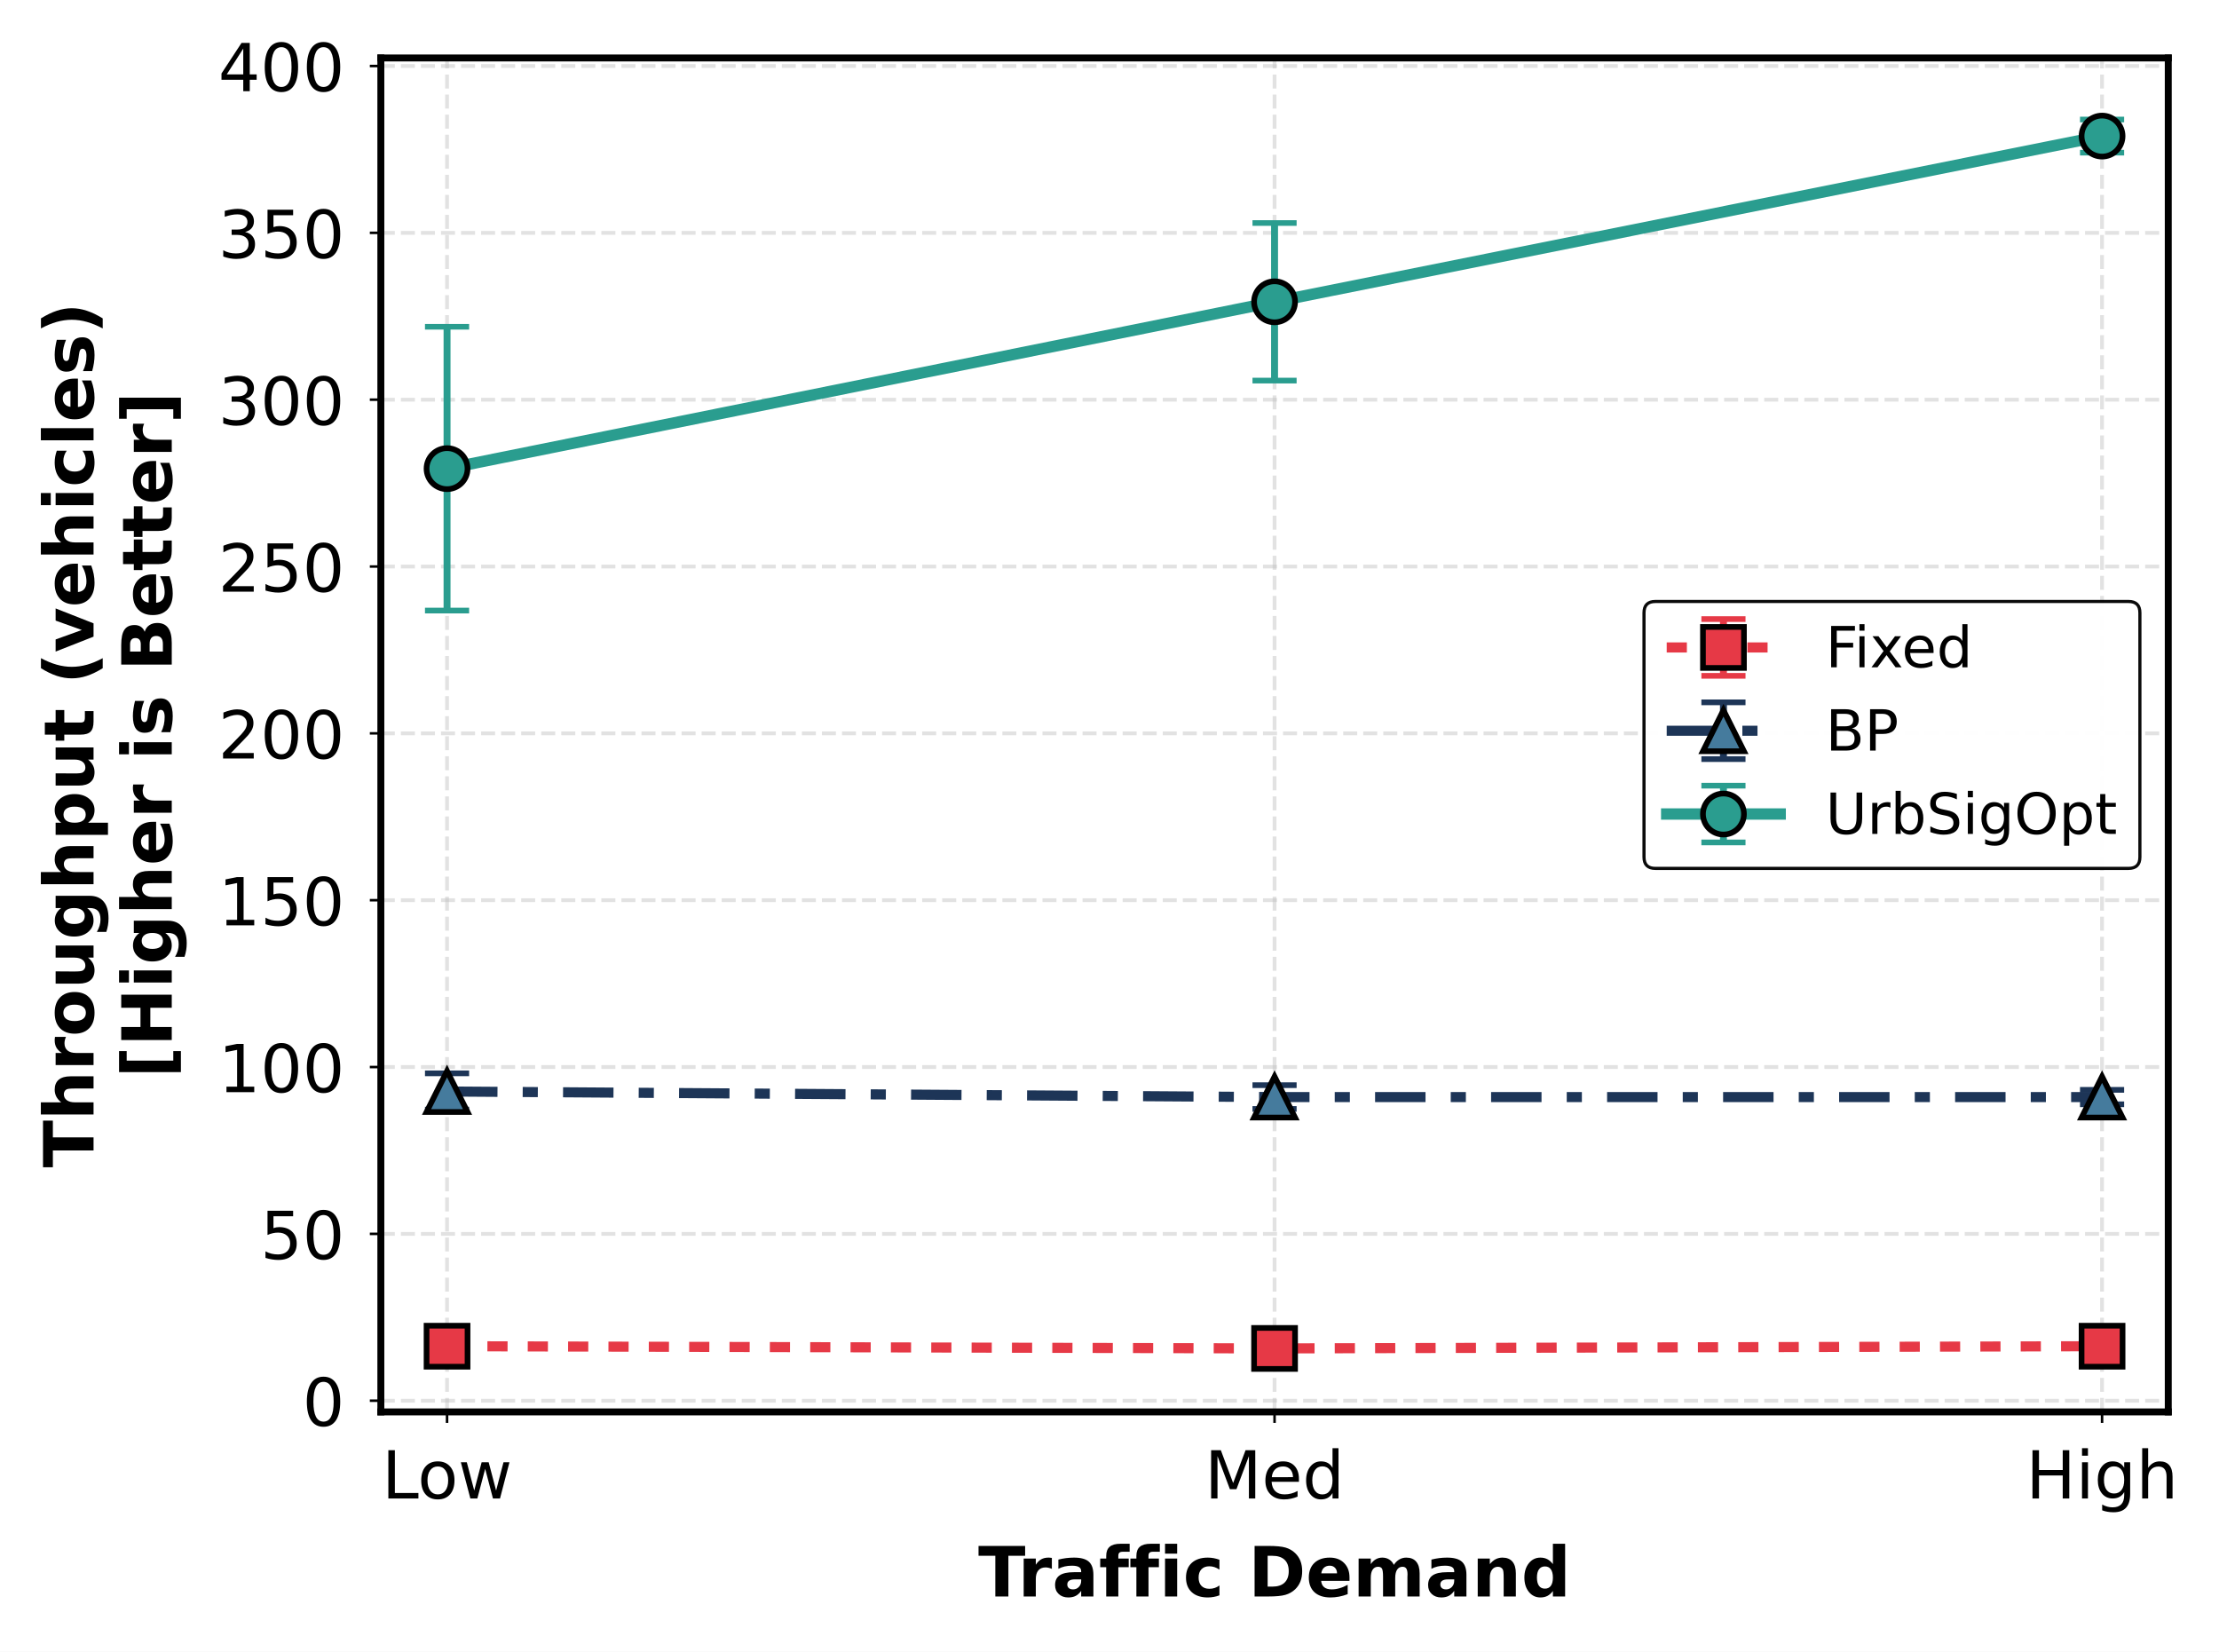
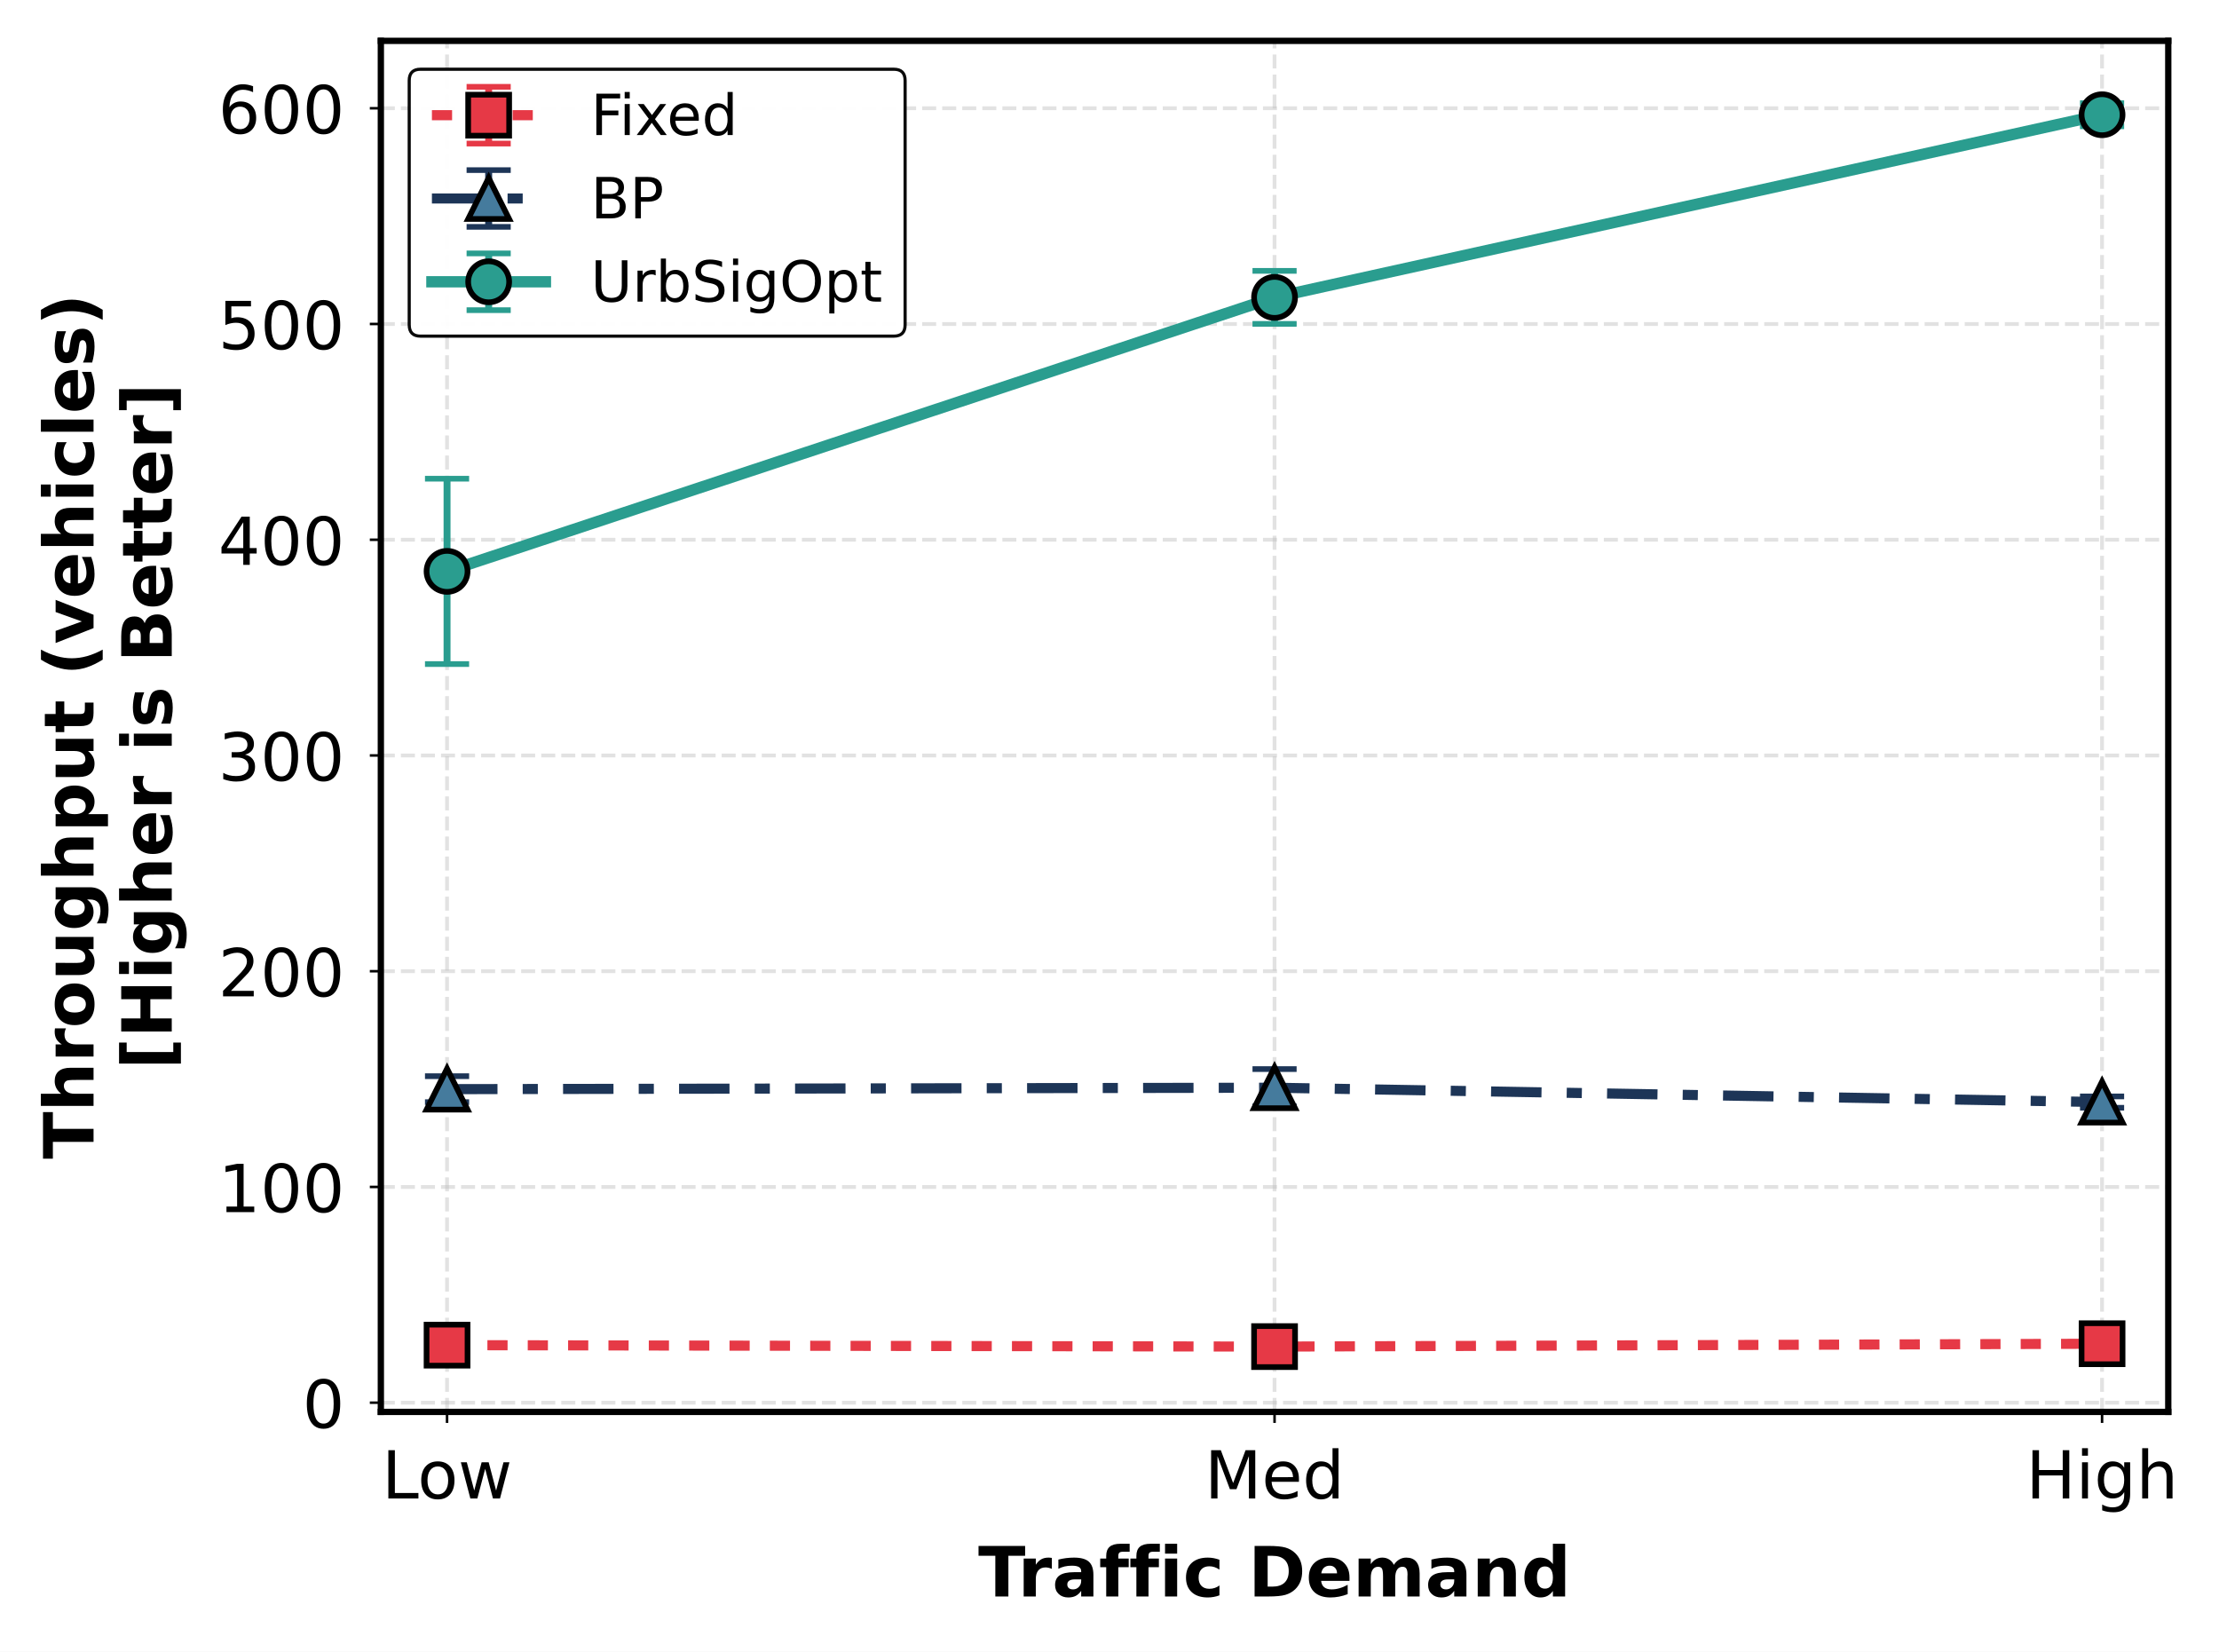
<svg xmlns="http://www.w3.org/2000/svg" xmlns:xlink="http://www.w3.org/1999/xlink" width="703.92pt" height="523.92pt" viewBox="0 0 703.92 523.92" version="1.1">
  <defs>
    <style type="text/css">*{stroke-linejoin: round; stroke-linecap: butt}</style>
  </defs>
  <g id="figure_1">
    <g id="patch_1">
      <path d="M 0 523.92  L 703.92 523.92  L 703.92 0  L 0 0  z " style="fill: #ffffff" />
    </g>
    <g id="axes_1">
      <g id="patch_2">
-         <path d="M 120.815 447.844  L 687.826 447.844  L 687.826 18.387  L 120.815 18.387  z " style="fill: #ffffff" />
+         <path d="M 120.815 447.844  L 687.826 447.844  L 687.826 12.96  L 120.815 12.96  z " style="fill: #ffffff" />
      </g>
      <g id="matplotlib.axis_1">
        <g id="xtick_1">
          <g id="line2d_1">
-             <path d="M 141.815 447.844  L 141.815 18.387  " clip-path="url(#p5081512b7a)" style="fill: none; stroke-dasharray: 4.44,1.92; stroke-dashoffset: 0; stroke: #c0c0c0; stroke-opacity: 0.45; stroke-width: 1.2" />
+             <path d="M 141.815 447.844  L 141.815 12.96  " clip-path="url(#p1af6f440ba)" style="fill: none; stroke-dasharray: 4.44,1.92; stroke-dashoffset: 0; stroke: #c0c0c0; stroke-opacity: 0.45; stroke-width: 1.2" />
          </g>
          <g id="line2d_2">
            <defs>
-               <path id="mefac4ebce1" d="M 0 0  L 0 3.5  " style="stroke: #000000; stroke-width: 0.8" />
+               <path id="m7ea85ab4f8" d="M 0 0  L 0 3.5  " style="stroke: #000000; stroke-width: 0.8" />
            </defs>
            <g>
-               <use xlink:href="#mefac4ebce1" x="141.815" y="447.844" style="stroke: #000000; stroke-width: 0.8" />
+               <use xlink:href="#m7ea85ab4f8" x="141.815" y="447.844" style="stroke: #000000; stroke-width: 0.8" />
            </g>
          </g>
          <g id="text_1">
            <text style="font-size: 21px; font-family: 'DejaVu Sans', 'Bitstream Vera Sans', 'Computer Modern Sans Serif', 'Lucida Grande', 'Verdana', 'Geneva', 'Lucid', 'Arial', 'Helvetica', 'Avant Garde', sans-serif; text-anchor: middle" x="141.815" y="475.3" transform="rotate(-0 141.815 475.3003)">Low</text>
          </g>
        </g>
        <g id="xtick_2">
          <g id="line2d_3">
-             <path d="M 404.32 447.844  L 404.32 18.387  " clip-path="url(#p5081512b7a)" style="fill: none; stroke-dasharray: 4.44,1.92; stroke-dashoffset: 0; stroke: #c0c0c0; stroke-opacity: 0.45; stroke-width: 1.2" />
+             <path d="M 404.32 447.844  L 404.32 12.96  " clip-path="url(#p1af6f440ba)" style="fill: none; stroke-dasharray: 4.44,1.92; stroke-dashoffset: 0; stroke: #c0c0c0; stroke-opacity: 0.45; stroke-width: 1.2" />
          </g>
          <g id="line2d_4">
            <g>
-               <use xlink:href="#mefac4ebce1" x="404.32" y="447.844" style="stroke: #000000; stroke-width: 0.8" />
+               <use xlink:href="#m7ea85ab4f8" x="404.32" y="447.844" style="stroke: #000000; stroke-width: 0.8" />
            </g>
          </g>
          <g id="text_2">
            <text style="font-size: 21px; font-family: 'DejaVu Sans', 'Bitstream Vera Sans', 'Computer Modern Sans Serif', 'Lucida Grande', 'Verdana', 'Geneva', 'Lucid', 'Arial', 'Helvetica', 'Avant Garde', sans-serif; text-anchor: middle" x="404.32" y="475.3" transform="rotate(-0 404.3205 475.3003)">Med</text>
          </g>
        </g>
        <g id="xtick_3">
          <g id="line2d_5">
-             <path d="M 666.826 447.844  L 666.826 18.387  " clip-path="url(#p5081512b7a)" style="fill: none; stroke-dasharray: 4.44,1.92; stroke-dashoffset: 0; stroke: #c0c0c0; stroke-opacity: 0.45; stroke-width: 1.2" />
+             <path d="M 666.826 447.844  L 666.826 12.96  " clip-path="url(#p1af6f440ba)" style="fill: none; stroke-dasharray: 4.44,1.92; stroke-dashoffset: 0; stroke: #c0c0c0; stroke-opacity: 0.45; stroke-width: 1.2" />
          </g>
          <g id="line2d_6">
            <g>
-               <use xlink:href="#mefac4ebce1" x="666.826" y="447.844" style="stroke: #000000; stroke-width: 0.8" />
+               <use xlink:href="#m7ea85ab4f8" x="666.826" y="447.844" style="stroke: #000000; stroke-width: 0.8" />
            </g>
          </g>
          <g id="text_3">
            <text style="font-size: 21px; font-family: 'DejaVu Sans', 'Bitstream Vera Sans', 'Computer Modern Sans Serif', 'Lucida Grande', 'Verdana', 'Geneva', 'Lucid', 'Arial', 'Helvetica', 'Avant Garde', sans-serif; text-anchor: middle" x="666.826" y="475.3" transform="rotate(-0 666.8259 475.3003)">High</text>
          </g>
        </g>
        <g id="text_4">
          <text style="font-weight: 700; font-size: 22px; font-family: 'DejaVu Sans', 'Bitstream Vera Sans', 'Computer Modern Sans Serif', 'Lucida Grande', 'Verdana', 'Geneva', 'Lucid', 'Arial', 'Helvetica', 'Avant Garde', sans-serif; text-anchor: middle" x="404.32" y="506.384" transform="rotate(-0 404.3205 506.3842)">Traffic Demand</text>
        </g>
      </g>
      <g id="matplotlib.axis_2">
        <g id="ytick_1">
          <g id="line2d_7">
-             <path d="M 120.815 444.29  L 687.826 444.29  " clip-path="url(#p5081512b7a)" style="fill: none; stroke-dasharray: 4.44,1.92; stroke-dashoffset: 0; stroke: #c0c0c0; stroke-opacity: 0.45; stroke-width: 1.2" />
+             <path d="M 120.815 444.918  L 687.826 444.918  " clip-path="url(#p1af6f440ba)" style="fill: none; stroke-dasharray: 4.44,1.92; stroke-dashoffset: 0; stroke: #c0c0c0; stroke-opacity: 0.45; stroke-width: 1.2" />
          </g>
          <g id="line2d_8">
            <defs>
-               <path id="m085b8ad5a4" d="M 0 0  L -3.5 0  " style="stroke: #000000; stroke-width: 0.8" />
+               <path id="m94669a5ce1" d="M 0 0  L -3.5 0  " style="stroke: #000000; stroke-width: 0.8" />
            </defs>
            <g>
-               <use xlink:href="#m085b8ad5a4" x="120.815" y="444.29" style="stroke: #000000; stroke-width: 0.8" />
+               <use xlink:href="#m94669a5ce1" x="120.815" y="444.918" style="stroke: #000000; stroke-width: 0.8" />
            </g>
          </g>
          <g id="text_5">
-             <text style="font-size: 21px; font-family: 'DejaVu Sans', 'Bitstream Vera Sans', 'Computer Modern Sans Serif', 'Lucida Grande', 'Verdana', 'Geneva', 'Lucid', 'Arial', 'Helvetica', 'Avant Garde', sans-serif; text-anchor: end" x="109.315" y="452.268" transform="rotate(-0 109.3146 452.268)">0</text>
+             <text style="font-size: 21px; font-family: 'DejaVu Sans', 'Bitstream Vera Sans', 'Computer Modern Sans Serif', 'Lucida Grande', 'Verdana', 'Geneva', 'Lucid', 'Arial', 'Helvetica', 'Avant Garde', sans-serif; text-anchor: end" x="109.315" y="452.896" transform="rotate(-0 109.3146 452.8964)">0</text>
          </g>
        </g>
        <g id="ytick_2">
          <g id="line2d_9">
-             <path d="M 120.815 391.371  L 687.826 391.371  " clip-path="url(#p5081512b7a)" style="fill: none; stroke-dasharray: 4.44,1.92; stroke-dashoffset: 0; stroke: #c0c0c0; stroke-opacity: 0.45; stroke-width: 1.2" />
+             <path d="M 120.815 376.488  L 687.826 376.488  " clip-path="url(#p1af6f440ba)" style="fill: none; stroke-dasharray: 4.44,1.92; stroke-dashoffset: 0; stroke: #c0c0c0; stroke-opacity: 0.45; stroke-width: 1.2" />
          </g>
          <g id="line2d_10">
            <g>
-               <use xlink:href="#m085b8ad5a4" x="120.815" y="391.371" style="stroke: #000000; stroke-width: 0.8" />
+               <use xlink:href="#m94669a5ce1" x="120.815" y="376.488" style="stroke: #000000; stroke-width: 0.8" />
            </g>
          </g>
          <g id="text_6">
-             <text style="font-size: 21px; font-family: 'DejaVu Sans', 'Bitstream Vera Sans', 'Computer Modern Sans Serif', 'Lucida Grande', 'Verdana', 'Geneva', 'Lucid', 'Arial', 'Helvetica', 'Avant Garde', sans-serif; text-anchor: end" x="109.315" y="399.349" transform="rotate(-0 109.3146 399.3491)">50</text>
+             <text style="font-size: 21px; font-family: 'DejaVu Sans', 'Bitstream Vera Sans', 'Computer Modern Sans Serif', 'Lucida Grande', 'Verdana', 'Geneva', 'Lucid', 'Arial', 'Helvetica', 'Avant Garde', sans-serif; text-anchor: end" x="109.315" y="384.466" transform="rotate(-0 109.3146 384.4664)">100</text>
          </g>
        </g>
        <g id="ytick_3">
          <g id="line2d_11">
-             <path d="M 120.815 338.452  L 687.826 338.452  " clip-path="url(#p5081512b7a)" style="fill: none; stroke-dasharray: 4.44,1.92; stroke-dashoffset: 0; stroke: #c0c0c0; stroke-opacity: 0.45; stroke-width: 1.2" />
+             <path d="M 120.815 308.058  L 687.826 308.058  " clip-path="url(#p1af6f440ba)" style="fill: none; stroke-dasharray: 4.44,1.92; stroke-dashoffset: 0; stroke: #c0c0c0; stroke-opacity: 0.45; stroke-width: 1.2" />
          </g>
          <g id="line2d_12">
            <g>
-               <use xlink:href="#m085b8ad5a4" x="120.815" y="338.452" style="stroke: #000000; stroke-width: 0.8" />
+               <use xlink:href="#m94669a5ce1" x="120.815" y="308.058" style="stroke: #000000; stroke-width: 0.8" />
            </g>
          </g>
          <g id="text_7">
-             <text style="font-size: 21px; font-family: 'DejaVu Sans', 'Bitstream Vera Sans', 'Computer Modern Sans Serif', 'Lucida Grande', 'Verdana', 'Geneva', 'Lucid', 'Arial', 'Helvetica', 'Avant Garde', sans-serif; text-anchor: end" x="109.315" y="346.43" transform="rotate(-0 109.3146 346.4302)">100</text>
+             <text style="font-size: 21px; font-family: 'DejaVu Sans', 'Bitstream Vera Sans', 'Computer Modern Sans Serif', 'Lucida Grande', 'Verdana', 'Geneva', 'Lucid', 'Arial', 'Helvetica', 'Avant Garde', sans-serif; text-anchor: end" x="109.315" y="316.037" transform="rotate(-0 109.3146 316.0365)">200</text>
          </g>
        </g>
        <g id="ytick_4">
          <g id="line2d_13">
-             <path d="M 120.815 285.533  L 687.826 285.533  " clip-path="url(#p5081512b7a)" style="fill: none; stroke-dasharray: 4.44,1.92; stroke-dashoffset: 0; stroke: #c0c0c0; stroke-opacity: 0.45; stroke-width: 1.2" />
+             <path d="M 120.815 239.628  L 687.826 239.628  " clip-path="url(#p1af6f440ba)" style="fill: none; stroke-dasharray: 4.44,1.92; stroke-dashoffset: 0; stroke: #c0c0c0; stroke-opacity: 0.45; stroke-width: 1.2" />
          </g>
          <g id="line2d_14">
            <g>
-               <use xlink:href="#m085b8ad5a4" x="120.815" y="285.533" style="stroke: #000000; stroke-width: 0.8" />
+               <use xlink:href="#m94669a5ce1" x="120.815" y="239.628" style="stroke: #000000; stroke-width: 0.8" />
            </g>
          </g>
          <g id="text_8">
-             <text style="font-size: 21px; font-family: 'DejaVu Sans', 'Bitstream Vera Sans', 'Computer Modern Sans Serif', 'Lucida Grande', 'Verdana', 'Geneva', 'Lucid', 'Arial', 'Helvetica', 'Avant Garde', sans-serif; text-anchor: end" x="109.315" y="293.511" transform="rotate(-0 109.3146 293.5113)">150</text>
+             <text style="font-size: 21px; font-family: 'DejaVu Sans', 'Bitstream Vera Sans', 'Computer Modern Sans Serif', 'Lucida Grande', 'Verdana', 'Geneva', 'Lucid', 'Arial', 'Helvetica', 'Avant Garde', sans-serif; text-anchor: end" x="109.315" y="247.607" transform="rotate(-0 109.3146 247.6066)">300</text>
          </g>
        </g>
        <g id="ytick_5">
          <g id="line2d_15">
-             <path d="M 120.815 232.614  L 687.826 232.614  " clip-path="url(#p5081512b7a)" style="fill: none; stroke-dasharray: 4.44,1.92; stroke-dashoffset: 0; stroke: #c0c0c0; stroke-opacity: 0.45; stroke-width: 1.2" />
+             <path d="M 120.815 171.198  L 687.826 171.198  " clip-path="url(#p1af6f440ba)" style="fill: none; stroke-dasharray: 4.44,1.92; stroke-dashoffset: 0; stroke: #c0c0c0; stroke-opacity: 0.45; stroke-width: 1.2" />
          </g>
          <g id="line2d_16">
            <g>
-               <use xlink:href="#m085b8ad5a4" x="120.815" y="232.614" style="stroke: #000000; stroke-width: 0.8" />
+               <use xlink:href="#m94669a5ce1" x="120.815" y="171.198" style="stroke: #000000; stroke-width: 0.8" />
            </g>
          </g>
          <g id="text_9">
-             <text style="font-size: 21px; font-family: 'DejaVu Sans', 'Bitstream Vera Sans', 'Computer Modern Sans Serif', 'Lucida Grande', 'Verdana', 'Geneva', 'Lucid', 'Arial', 'Helvetica', 'Avant Garde', sans-serif; text-anchor: end" x="109.315" y="240.592" transform="rotate(-0 109.3146 240.5924)">200</text>
+             <text style="font-size: 21px; font-family: 'DejaVu Sans', 'Bitstream Vera Sans', 'Computer Modern Sans Serif', 'Lucida Grande', 'Verdana', 'Geneva', 'Lucid', 'Arial', 'Helvetica', 'Avant Garde', sans-serif; text-anchor: end" x="109.315" y="179.177" transform="rotate(-0 109.3146 179.1766)">400</text>
          </g>
        </g>
        <g id="ytick_6">
          <g id="line2d_17">
-             <path d="M 120.815 179.695  L 687.826 179.695  " clip-path="url(#p5081512b7a)" style="fill: none; stroke-dasharray: 4.44,1.92; stroke-dashoffset: 0; stroke: #c0c0c0; stroke-opacity: 0.45; stroke-width: 1.2" />
+             <path d="M 120.815 102.768  L 687.826 102.768  " clip-path="url(#p1af6f440ba)" style="fill: none; stroke-dasharray: 4.44,1.92; stroke-dashoffset: 0; stroke: #c0c0c0; stroke-opacity: 0.45; stroke-width: 1.2" />
          </g>
          <g id="line2d_18">
            <g>
-               <use xlink:href="#m085b8ad5a4" x="120.815" y="179.695" style="stroke: #000000; stroke-width: 0.8" />
+               <use xlink:href="#m94669a5ce1" x="120.815" y="102.768" style="stroke: #000000; stroke-width: 0.8" />
            </g>
          </g>
          <g id="text_10">
-             <text style="font-size: 21px; font-family: 'DejaVu Sans', 'Bitstream Vera Sans', 'Computer Modern Sans Serif', 'Lucida Grande', 'Verdana', 'Geneva', 'Lucid', 'Arial', 'Helvetica', 'Avant Garde', sans-serif; text-anchor: end" x="109.315" y="187.673" transform="rotate(-0 109.3146 187.6735)">250</text>
+             <text style="font-size: 21px; font-family: 'DejaVu Sans', 'Bitstream Vera Sans', 'Computer Modern Sans Serif', 'Lucida Grande', 'Verdana', 'Geneva', 'Lucid', 'Arial', 'Helvetica', 'Avant Garde', sans-serif; text-anchor: end" x="109.315" y="110.747" transform="rotate(-0 109.3146 110.7467)">500</text>
          </g>
        </g>
        <g id="ytick_7">
          <g id="line2d_19">
-             <path d="M 120.815 126.776  L 687.826 126.776  " clip-path="url(#p5081512b7a)" style="fill: none; stroke-dasharray: 4.44,1.92; stroke-dashoffset: 0; stroke: #c0c0c0; stroke-opacity: 0.45; stroke-width: 1.2" />
+             <path d="M 120.815 34.338  L 687.826 34.338  " clip-path="url(#p1af6f440ba)" style="fill: none; stroke-dasharray: 4.44,1.92; stroke-dashoffset: 0; stroke: #c0c0c0; stroke-opacity: 0.45; stroke-width: 1.2" />
          </g>
          <g id="line2d_20">
            <g>
-               <use xlink:href="#m085b8ad5a4" x="120.815" y="126.776" style="stroke: #000000; stroke-width: 0.8" />
+               <use xlink:href="#m94669a5ce1" x="120.815" y="34.338" style="stroke: #000000; stroke-width: 0.8" />
            </g>
          </g>
          <g id="text_11">
-             <text style="font-size: 21px; font-family: 'DejaVu Sans', 'Bitstream Vera Sans', 'Computer Modern Sans Serif', 'Lucida Grande', 'Verdana', 'Geneva', 'Lucid', 'Arial', 'Helvetica', 'Avant Garde', sans-serif; text-anchor: end" x="109.315" y="134.755" transform="rotate(-0 109.3146 134.7545)">300</text>
-           </g>
-         </g>
-         <g id="ytick_8">
-           <g id="line2d_21">
-             <path d="M 120.815 73.857  L 687.826 73.857  " clip-path="url(#p5081512b7a)" style="fill: none; stroke-dasharray: 4.44,1.92; stroke-dashoffset: 0; stroke: #c0c0c0; stroke-opacity: 0.45; stroke-width: 1.2" />
-           </g>
-           <g id="line2d_22">
-             <g>
-               <use xlink:href="#m085b8ad5a4" x="120.815" y="73.857" style="stroke: #000000; stroke-width: 0.8" />
-             </g>
-           </g>
-           <g id="text_12">
-             <text style="font-size: 21px; font-family: 'DejaVu Sans', 'Bitstream Vera Sans', 'Computer Modern Sans Serif', 'Lucida Grande', 'Verdana', 'Geneva', 'Lucid', 'Arial', 'Helvetica', 'Avant Garde', sans-serif; text-anchor: end" x="109.315" y="81.836" transform="rotate(-0 109.3146 81.83563)">350</text>
-           </g>
-         </g>
-         <g id="ytick_9">
-           <g id="line2d_23">
-             <path d="M 120.815 20.938  L 687.826 20.938  " clip-path="url(#p5081512b7a)" style="fill: none; stroke-dasharray: 4.44,1.92; stroke-dashoffset: 0; stroke: #c0c0c0; stroke-opacity: 0.45; stroke-width: 1.2" />
-           </g>
-           <g id="line2d_24">
-             <g>
-               <use xlink:href="#m085b8ad5a4" x="120.815" y="20.938" style="stroke: #000000; stroke-width: 0.8" />
-             </g>
-           </g>
-           <g id="text_13">
-             <text style="font-size: 21px; font-family: 'DejaVu Sans', 'Bitstream Vera Sans', 'Computer Modern Sans Serif', 'Lucida Grande', 'Verdana', 'Geneva', 'Lucid', 'Arial', 'Helvetica', 'Avant Garde', sans-serif; text-anchor: end" x="109.315" y="28.917" transform="rotate(-0 109.3146 28.91672)">400</text>
-           </g>
-         </g>
-         <g id="text_14">
-           <text style="font-weight: 700; font-size: 22px; font-family: 'DejaVu Sans', 'Bitstream Vera Sans', 'Computer Modern Sans Serif', 'Lucida Grande', 'Verdana', 'Geneva', 'Lucid', 'Arial', 'Helvetica', 'Avant Garde', sans-serif" transform="translate(29.67656 370.3455) rotate(-90)">Throughput (vehicles)</text>
-           <text style="font-weight: 700; font-size: 22px; font-family: 'DejaVu Sans', 'Bitstream Vera Sans', 'Computer Modern Sans Serif', 'Lucida Grande', 'Verdana', 'Geneva', 'Lucid', 'Arial', 'Helvetica', 'Avant Garde', sans-serif" transform="translate(54.48363 341.9586) rotate(-90)">[Higher is Better]</text>
+             <text style="font-size: 21px; font-family: 'DejaVu Sans', 'Bitstream Vera Sans', 'Computer Modern Sans Serif', 'Lucida Grande', 'Verdana', 'Geneva', 'Lucid', 'Arial', 'Helvetica', 'Avant Garde', sans-serif; text-anchor: end" x="109.315" y="42.317" transform="rotate(-0 109.3146 42.31672)">600</text>
+           </g>
+         </g>
+         <g id="text_12">
+           <text style="font-weight: 700; font-size: 22px; font-family: 'DejaVu Sans', 'Bitstream Vera Sans', 'Computer Modern Sans Serif', 'Lucida Grande', 'Verdana', 'Geneva', 'Lucid', 'Arial', 'Helvetica', 'Avant Garde', sans-serif" transform="translate(29.67656 367.6319) rotate(-90)">Throughput (vehicles)</text>
+           <text style="font-weight: 700; font-size: 22px; font-family: 'DejaVu Sans', 'Bitstream Vera Sans', 'Computer Modern Sans Serif', 'Lucida Grande', 'Verdana', 'Geneva', 'Lucid', 'Arial', 'Helvetica', 'Avant Garde', sans-serif" transform="translate(54.48363 339.2451) rotate(-90)">[Higher is Better]</text>
        </g>
      </g>
      <g id="LineCollection_1">
-         <path d="M 141.815 428.323  L 141.815 425.683  " clip-path="url(#p5081512b7a)" style="fill: none; stroke: #e63946; stroke-width: 2.2" />
-         <path d="M 404.32 428.207  L 404.32 427.209  " clip-path="url(#p5081512b7a)" style="fill: none; stroke: #e63946; stroke-width: 2.2" />
-         <path d="M 666.826 427.502  L 666.826 426.504  " clip-path="url(#p5081512b7a)" style="fill: none; stroke: #e63946; stroke-width: 2.2" />
+         <path d="M 141.815 428.076  L 141.815 425.264  " clip-path="url(#p1af6f440ba)" style="fill: none; stroke: #e63946; stroke-width: 2.2" />
+         <path d="M 404.32 427.685  L 404.32 426.568  " clip-path="url(#p1af6f440ba)" style="fill: none; stroke: #e63946; stroke-width: 2.2" />
+         <path d="M 666.826 426.536  L 666.826 425.891  " clip-path="url(#p1af6f440ba)" style="fill: none; stroke: #e63946; stroke-width: 2.2" />
+       </g>
+       <g id="line2d_21">
+         <defs>
+           <path id="m5612c9acf8" d="M 7 0  L -7 -0  " style="stroke: #e63946; stroke-width: 1.8" />
+         </defs>
+         <g clip-path="url(#p1af6f440ba)">
+           <use xlink:href="#m5612c9acf8" x="141.815" y="428.076" style="fill: #e63946; stroke: #e63946; stroke-width: 1.8" />
+           <use xlink:href="#m5612c9acf8" x="404.32" y="427.685" style="fill: #e63946; stroke: #e63946; stroke-width: 1.8" />
+           <use xlink:href="#m5612c9acf8" x="666.826" y="426.536" style="fill: #e63946; stroke: #e63946; stroke-width: 1.8" />
+         </g>
+       </g>
+       <g id="line2d_22">
+         <g clip-path="url(#p1af6f440ba)">
+           <use xlink:href="#m5612c9acf8" x="141.815" y="425.264" style="fill: #e63946; stroke: #e63946; stroke-width: 1.8" />
+           <use xlink:href="#m5612c9acf8" x="404.32" y="426.568" style="fill: #e63946; stroke: #e63946; stroke-width: 1.8" />
+           <use xlink:href="#m5612c9acf8" x="666.826" y="425.891" style="fill: #e63946; stroke: #e63946; stroke-width: 1.8" />
+         </g>
+       </g>
+       <g id="LineCollection_2">
+         <path d="M 141.815 349.585  L 141.815 341.348  " clip-path="url(#p1af6f440ba)" style="fill: none; stroke: #1d3557; stroke-width: 2.2" />
+         <path d="M 404.32 350.923  L 404.32 339.097  " clip-path="url(#p1af6f440ba)" style="fill: none; stroke: #1d3557; stroke-width: 2.2" />
+         <path d="M 666.826 351.368  L 666.826 347.776  " clip-path="url(#p1af6f440ba)" style="fill: none; stroke: #1d3557; stroke-width: 2.2" />
+       </g>
+       <g id="line2d_23">
+         <defs>
+           <path id="m5687189273" d="M 7 0  L -7 -0  " style="stroke: #1d3557; stroke-width: 1.8" />
+         </defs>
+         <g clip-path="url(#p1af6f440ba)">
+           <use xlink:href="#m5687189273" x="141.815" y="349.585" style="fill: #1d3557; stroke: #1d3557; stroke-width: 1.8" />
+           <use xlink:href="#m5687189273" x="404.32" y="350.923" style="fill: #1d3557; stroke: #1d3557; stroke-width: 1.8" />
+           <use xlink:href="#m5687189273" x="666.826" y="351.368" style="fill: #1d3557; stroke: #1d3557; stroke-width: 1.8" />
+         </g>
+       </g>
+       <g id="line2d_24">
+         <g clip-path="url(#p1af6f440ba)">
+           <use xlink:href="#m5687189273" x="141.815" y="341.348" style="fill: #1d3557; stroke: #1d3557; stroke-width: 1.8" />
+           <use xlink:href="#m5687189273" x="404.32" y="339.097" style="fill: #1d3557; stroke: #1d3557; stroke-width: 1.8" />
+           <use xlink:href="#m5687189273" x="666.826" y="347.776" style="fill: #1d3557; stroke: #1d3557; stroke-width: 1.8" />
+         </g>
+       </g>
+       <g id="LineCollection_3">
+         <path d="M 141.815 210.637  L 141.815 151.832  " clip-path="url(#p1af6f440ba)" style="fill: none; stroke: #2a9d8f; stroke-width: 2.2" />
+         <path d="M 404.32 102.734  L 404.32 85.923  " clip-path="url(#p1af6f440ba)" style="fill: none; stroke: #2a9d8f; stroke-width: 2.2" />
+         <path d="M 666.826 40.055  L 666.826 32.727  " clip-path="url(#p1af6f440ba)" style="fill: none; stroke: #2a9d8f; stroke-width: 2.2" />
      </g>
      <g id="line2d_25">
        <defs>
-           <path id="md070c26b28" d="M 7 0  L -7 -0  " style="stroke: #e63946; stroke-width: 1.8" />
-         </defs>
-         <g clip-path="url(#p5081512b7a)">
-           <use xlink:href="#md070c26b28" x="141.815" y="428.323" style="fill: #e63946; stroke: #e63946; stroke-width: 1.8" />
-           <use xlink:href="#md070c26b28" x="404.32" y="428.207" style="fill: #e63946; stroke: #e63946; stroke-width: 1.8" />
-           <use xlink:href="#md070c26b28" x="666.826" y="427.502" style="fill: #e63946; stroke: #e63946; stroke-width: 1.8" />
+           <path id="mc3330ba038" d="M 7 0  L -7 -0  " style="stroke: #2a9d8f; stroke-width: 1.8" />
+         </defs>
+         <g clip-path="url(#p1af6f440ba)">
+           <use xlink:href="#mc3330ba038" x="141.815" y="210.637" style="fill: #2a9d8f; stroke: #2a9d8f; stroke-width: 1.8" />
+           <use xlink:href="#mc3330ba038" x="404.32" y="102.734" style="fill: #2a9d8f; stroke: #2a9d8f; stroke-width: 1.8" />
+           <use xlink:href="#mc3330ba038" x="666.826" y="40.055" style="fill: #2a9d8f; stroke: #2a9d8f; stroke-width: 1.8" />
        </g>
      </g>
      <g id="line2d_26">
-         <g clip-path="url(#p5081512b7a)">
-           <use xlink:href="#md070c26b28" x="141.815" y="425.683" style="fill: #e63946; stroke: #e63946; stroke-width: 1.8" />
-           <use xlink:href="#md070c26b28" x="404.32" y="427.209" style="fill: #e63946; stroke: #e63946; stroke-width: 1.8" />
-           <use xlink:href="#md070c26b28" x="666.826" y="426.504" style="fill: #e63946; stroke: #e63946; stroke-width: 1.8" />
-         </g>
-       </g>
-       <g id="LineCollection_2">
-         <path d="M 141.815 351.967  L 141.815 340.459  " clip-path="url(#p5081512b7a)" style="fill: none; stroke: #1d3557; stroke-width: 2.2" />
-         <path d="M 404.32 351.744  L 404.32 344.21  " clip-path="url(#p5081512b7a)" style="fill: none; stroke: #1d3557; stroke-width: 2.2" />
-         <path d="M 666.826 350.264  L 666.826 345.691  " clip-path="url(#p5081512b7a)" style="fill: none; stroke: #1d3557; stroke-width: 2.2" />
+         <g clip-path="url(#p1af6f440ba)">
+           <use xlink:href="#mc3330ba038" x="141.815" y="151.832" style="fill: #2a9d8f; stroke: #2a9d8f; stroke-width: 1.8" />
+           <use xlink:href="#mc3330ba038" x="404.32" y="85.923" style="fill: #2a9d8f; stroke: #2a9d8f; stroke-width: 1.8" />
+           <use xlink:href="#mc3330ba038" x="666.826" y="32.727" style="fill: #2a9d8f; stroke: #2a9d8f; stroke-width: 1.8" />
+         </g>
      </g>
      <g id="line2d_27">
-         <defs>
-           <path id="m8a97738229" d="M 7 0  L -7 -0  " style="stroke: #1d3557; stroke-width: 1.8" />
-         </defs>
-         <g clip-path="url(#p5081512b7a)">
-           <use xlink:href="#m8a97738229" x="141.815" y="351.967" style="fill: #1d3557; stroke: #1d3557; stroke-width: 1.8" />
-           <use xlink:href="#m8a97738229" x="404.32" y="351.744" style="fill: #1d3557; stroke: #1d3557; stroke-width: 1.8" />
-           <use xlink:href="#m8a97738229" x="666.826" y="350.264" style="fill: #1d3557; stroke: #1d3557; stroke-width: 1.8" />
+         <path d="M 141.815 426.67  L 404.32 427.126  L 666.826 426.214  " clip-path="url(#p1af6f440ba)" style="fill: none; stroke-dasharray: 6.4,6.4; stroke-dashoffset: 0; stroke: #e63946; stroke-width: 3.2" />
+         <defs>
+           <path id="ma17aa61b9b" d="M -6.5 6.5  L 6.5 6.5  L 6.5 -6.5  L -6.5 -6.5  z " style="stroke: #000000; stroke-width: 1.8; stroke-linejoin: miter" />
+         </defs>
+         <g clip-path="url(#p1af6f440ba)">
+           <use xlink:href="#ma17aa61b9b" x="141.815" y="426.67" style="fill: #e63946; stroke: #000000; stroke-width: 1.8; stroke-linejoin: miter" />
+           <use xlink:href="#ma17aa61b9b" x="404.32" y="427.126" style="fill: #e63946; stroke: #000000; stroke-width: 1.8; stroke-linejoin: miter" />
+           <use xlink:href="#ma17aa61b9b" x="666.826" y="426.214" style="fill: #e63946; stroke: #000000; stroke-width: 1.8; stroke-linejoin: miter" />
        </g>
      </g>
      <g id="line2d_28">
-         <g clip-path="url(#p5081512b7a)">
-           <use xlink:href="#m8a97738229" x="141.815" y="340.459" style="fill: #1d3557; stroke: #1d3557; stroke-width: 1.8" />
-           <use xlink:href="#m8a97738229" x="404.32" y="344.21" style="fill: #1d3557; stroke: #1d3557; stroke-width: 1.8" />
-           <use xlink:href="#m8a97738229" x="666.826" y="345.691" style="fill: #1d3557; stroke: #1d3557; stroke-width: 1.8" />
-         </g>
-       </g>
-       <g id="LineCollection_3">
-         <path d="M 141.815 193.655  L 141.815 103.644  " clip-path="url(#p5081512b7a)" style="fill: none; stroke: #2a9d8f; stroke-width: 2.2" />
-         <path d="M 404.32 120.721  L 404.32 70.739  " clip-path="url(#p5081512b7a)" style="fill: none; stroke: #2a9d8f; stroke-width: 2.2" />
-         <path d="M 666.826 48.421  L 666.826 37.908  " clip-path="url(#p5081512b7a)" style="fill: none; stroke: #2a9d8f; stroke-width: 2.2" />
+         <path d="M 141.815 345.467  L 404.32 345.01  L 666.826 349.572  " clip-path="url(#p1af6f440ba)" style="fill: none; stroke-dasharray: 16,8,4.8,8; stroke-dashoffset: 0; stroke: #1d3557; stroke-width: 3.2" />
+         <defs>
+           <path id="m43f16eb582" d="M 0 -6.5  L -6.5 6.5  L 6.5 6.5  z " style="stroke: #000000; stroke-width: 1.8; stroke-linejoin: miter" />
+         </defs>
+         <g clip-path="url(#p1af6f440ba)">
+           <use xlink:href="#m43f16eb582" x="141.815" y="345.467" style="fill: #457b9d; stroke: #000000; stroke-width: 1.8; stroke-linejoin: miter" />
+           <use xlink:href="#m43f16eb582" x="404.32" y="345.01" style="fill: #457b9d; stroke: #000000; stroke-width: 1.8; stroke-linejoin: miter" />
+           <use xlink:href="#m43f16eb582" x="666.826" y="349.572" style="fill: #457b9d; stroke: #000000; stroke-width: 1.8; stroke-linejoin: miter" />
+         </g>
      </g>
      <g id="line2d_29">
-         <defs>
-           <path id="m09dbd01794" d="M 7 0  L -7 -0  " style="stroke: #2a9d8f; stroke-width: 1.8" />
-         </defs>
-         <g clip-path="url(#p5081512b7a)">
-           <use xlink:href="#m09dbd01794" x="141.815" y="193.655" style="fill: #2a9d8f; stroke: #2a9d8f; stroke-width: 1.8" />
-           <use xlink:href="#m09dbd01794" x="404.32" y="120.721" style="fill: #2a9d8f; stroke: #2a9d8f; stroke-width: 1.8" />
-           <use xlink:href="#m09dbd01794" x="666.826" y="48.421" style="fill: #2a9d8f; stroke: #2a9d8f; stroke-width: 1.8" />
-         </g>
-       </g>
-       <g id="line2d_30">
-         <g clip-path="url(#p5081512b7a)">
-           <use xlink:href="#m09dbd01794" x="141.815" y="103.644" style="fill: #2a9d8f; stroke: #2a9d8f; stroke-width: 1.8" />
-           <use xlink:href="#m09dbd01794" x="404.32" y="70.739" style="fill: #2a9d8f; stroke: #2a9d8f; stroke-width: 1.8" />
-           <use xlink:href="#m09dbd01794" x="666.826" y="37.908" style="fill: #2a9d8f; stroke: #2a9d8f; stroke-width: 1.8" />
-         </g>
-       </g>
-       <g id="line2d_31">
-         <path d="M 141.815 427.003  L 404.32 427.708  L 666.826 427.003  " clip-path="url(#p5081512b7a)" style="fill: none; stroke-dasharray: 6.4,6.4; stroke-dashoffset: 0; stroke: #e63946; stroke-width: 3.2" />
-         <defs>
-           <path id="m45cc07bd9d" d="M -6.5 6.5  L 6.5 6.5  L 6.5 -6.5  L -6.5 -6.5  z " style="stroke: #000000; stroke-width: 1.8; stroke-linejoin: miter" />
-         </defs>
-         <g clip-path="url(#p5081512b7a)">
-           <use xlink:href="#m45cc07bd9d" x="141.815" y="427.003" style="fill: #e63946; stroke: #000000; stroke-width: 1.8; stroke-linejoin: miter" />
-           <use xlink:href="#m45cc07bd9d" x="404.32" y="427.708" style="fill: #e63946; stroke: #000000; stroke-width: 1.8; stroke-linejoin: miter" />
-           <use xlink:href="#m45cc07bd9d" x="666.826" y="427.003" style="fill: #e63946; stroke: #000000; stroke-width: 1.8; stroke-linejoin: miter" />
-         </g>
-       </g>
-       <g id="line2d_32">
-         <path d="M 141.815 346.213  L 404.32 347.977  L 666.826 347.977  " clip-path="url(#p5081512b7a)" style="fill: none; stroke-dasharray: 16,8,4.8,8; stroke-dashoffset: 0; stroke: #1d3557; stroke-width: 3.2" />
-         <defs>
-           <path id="m06010fb119" d="M 0 -6.5  L -6.5 6.5  L 6.5 6.5  z " style="stroke: #000000; stroke-width: 1.8; stroke-linejoin: miter" />
-         </defs>
-         <g clip-path="url(#p5081512b7a)">
-           <use xlink:href="#m06010fb119" x="141.815" y="346.213" style="fill: #457b9d; stroke: #000000; stroke-width: 1.8; stroke-linejoin: miter" />
-           <use xlink:href="#m06010fb119" x="404.32" y="347.977" style="fill: #457b9d; stroke: #000000; stroke-width: 1.8; stroke-linejoin: miter" />
-           <use xlink:href="#m06010fb119" x="666.826" y="347.977" style="fill: #457b9d; stroke: #000000; stroke-width: 1.8; stroke-linejoin: miter" />
-         </g>
-       </g>
-       <g id="line2d_33">
-         <path d="M 141.815 148.649  L 404.32 95.73  L 666.826 43.164  " clip-path="url(#p5081512b7a)" style="fill: none; stroke: #2a9d8f; stroke-width: 3.6; stroke-linecap: square" />
-         <defs>
-           <path id="md522bc6f5a" d="M 0 6.5  C 1.724 6.5 3.377 5.815 4.596 4.596  C 5.815 3.377 6.5 1.724 6.5 0  C 6.5 -1.724 5.815 -3.377 4.596 -4.596  C 3.377 -5.815 1.724 -6.5 0 -6.5  C -1.724 -6.5 -3.377 -5.815 -4.596 -4.596  C -5.815 -3.377 -6.5 -1.724 -6.5 0  C -6.5 1.724 -5.815 3.377 -4.596 4.596  C -3.377 5.815 -1.724 6.5 0 6.5  z " style="stroke: #000000; stroke-width: 1.8" />
-         </defs>
-         <g clip-path="url(#p5081512b7a)">
-           <use xlink:href="#md522bc6f5a" x="141.815" y="148.649" style="fill: #2a9d8f; stroke: #000000; stroke-width: 1.8" />
-           <use xlink:href="#md522bc6f5a" x="404.32" y="95.73" style="fill: #2a9d8f; stroke: #000000; stroke-width: 1.8" />
-           <use xlink:href="#md522bc6f5a" x="666.826" y="43.164" style="fill: #2a9d8f; stroke: #000000; stroke-width: 1.8" />
+         <path d="M 141.815 181.235  L 404.32 94.329  L 666.826 36.391  " clip-path="url(#p1af6f440ba)" style="fill: none; stroke: #2a9d8f; stroke-width: 3.6; stroke-linecap: square" />
+         <defs>
+           <path id="mc96219e29b" d="M 0 6.5  C 1.724 6.5 3.377 5.815 4.596 4.596  C 5.815 3.377 6.5 1.724 6.5 0  C 6.5 -1.724 5.815 -3.377 4.596 -4.596  C 3.377 -5.815 1.724 -6.5 0 -6.5  C -1.724 -6.5 -3.377 -5.815 -4.596 -4.596  C -5.815 -3.377 -6.5 -1.724 -6.5 0  C -6.5 1.724 -5.815 3.377 -4.596 4.596  C -3.377 5.815 -1.724 6.5 0 6.5  z " style="stroke: #000000; stroke-width: 1.8" />
+         </defs>
+         <g clip-path="url(#p1af6f440ba)">
+           <use xlink:href="#mc96219e29b" x="141.815" y="181.235" style="fill: #2a9d8f; stroke: #000000; stroke-width: 1.8" />
+           <use xlink:href="#mc96219e29b" x="404.32" y="94.329" style="fill: #2a9d8f; stroke: #000000; stroke-width: 1.8" />
+           <use xlink:href="#mc96219e29b" x="666.826" y="36.391" style="fill: #2a9d8f; stroke: #000000; stroke-width: 1.8" />
        </g>
      </g>
      <g id="patch_3">
-         <path d="M 120.815 447.844  L 120.815 18.387  " style="fill: none; stroke: #000000; stroke-width: 2.2; stroke-linejoin: miter; stroke-linecap: square" />
+         <path d="M 120.815 447.844  L 120.815 12.96  " style="fill: none; stroke: #000000; stroke-width: 2; stroke-linejoin: miter; stroke-linecap: square" />
      </g>
      <g id="patch_4">
-         <path d="M 687.826 447.844  L 687.826 18.387  " style="fill: none; stroke: #000000; stroke-width: 2.2; stroke-linejoin: miter; stroke-linecap: square" />
+         <path d="M 687.826 447.844  L 687.826 12.96  " style="fill: none; stroke: #000000; stroke-width: 2; stroke-linejoin: miter; stroke-linecap: square" />
      </g>
      <g id="patch_5">
-         <path d="M 120.815 447.844  L 687.826 447.844  " style="fill: none; stroke: #000000; stroke-width: 2.2; stroke-linejoin: miter; stroke-linecap: square" />
+         <path d="M 120.815 447.844  L 687.826 447.844  " style="fill: none; stroke: #000000; stroke-width: 2; stroke-linejoin: miter; stroke-linecap: square" />
      </g>
      <g id="patch_6">
-         <path d="M 120.815 18.387  L 687.826 18.387  " style="fill: none; stroke: #000000; stroke-width: 2.2; stroke-linejoin: miter; stroke-linecap: square" />
+         <path d="M 120.815 12.96  L 687.826 12.96  " style="fill: none; stroke: #000000; stroke-width: 2; stroke-linejoin: miter; stroke-linecap: square" />
      </g>
      <g id="legend_1">
        <g id="patch_7">
-           <path d="M 525.118 275.446  L 675.226 275.446  Q 678.826 275.446 678.826 271.846  L 678.826 194.384  Q 678.826 190.784 675.226 190.784  L 525.118 190.784  Q 521.518 190.784 521.518 194.384  L 521.518 271.846  Q 521.518 275.446 525.118 275.446  z " style="fill: #ffffff; opacity: 0.96; stroke: #000000; stroke-linejoin: miter" />
+           <path d="M 133.415 106.622  L 283.523 106.622  Q 287.123 106.622 287.123 103.022  L 287.123 25.56  Q 287.123 21.96 283.523 21.96  L 133.415 21.96  Q 129.815 21.96 129.815 25.56  L 129.815 103.022  Q 129.815 106.622 133.415 106.622  z " style="fill: #ffffff; opacity: 0.96; stroke: #000000; stroke-linejoin: miter" />
        </g>
        <g id="LineCollection_4">
-           <path d="M 546.718 214.362  L 546.718 196.362  " style="fill: none; stroke: #e63946; stroke-width: 2.2" />
+           <path d="M 155.015 45.537  L 155.015 27.537  " style="fill: none; stroke: #e63946; stroke-width: 2.2" />
+         </g>
+         <g id="line2d_30">
+           <g>
+             <use xlink:href="#m5612c9acf8" x="155.015" y="45.537" style="fill: #e63946; stroke: #e63946; stroke-width: 1.8" />
+           </g>
+         </g>
+         <g id="line2d_31">
+           <g>
+             <use xlink:href="#m5612c9acf8" x="155.015" y="27.537" style="fill: #e63946; stroke: #e63946; stroke-width: 1.8" />
+           </g>
+         </g>
+         <g id="line2d_32">
+           <path d="M 137.015 36.537  L 173.015 36.537  " style="fill: none; stroke-dasharray: 6.4,6.4; stroke-dashoffset: 0; stroke: #e63946; stroke-width: 3.2" />
+         </g>
+         <g id="line2d_33">
+           <g>
+             <use xlink:href="#ma17aa61b9b" x="155.015" y="36.537" style="fill: #e63946; stroke: #000000; stroke-width: 1.8; stroke-linejoin: miter" />
+           </g>
+         </g>
+         <g id="text_13">
+           <text style="font-size: 18px; font-family: 'DejaVu Sans', 'Bitstream Vera Sans', 'Computer Modern Sans Serif', 'Lucida Grande', 'Verdana', 'Geneva', 'Lucid', 'Arial', 'Helvetica', 'Avant Garde', sans-serif; text-anchor: start" x="187.415" y="42.837" transform="rotate(-0 187.4146 42.83719)">Fixed</text>
+         </g>
+         <g id="LineCollection_5">
+           <path d="M 155.015 71.958  L 155.015 53.958  " style="fill: none; stroke: #1d3557; stroke-width: 2.2" />
        </g>
        <g id="line2d_34">
          <g>
-             <use xlink:href="#md070c26b28" x="546.718" y="214.362" style="fill: #e63946; stroke: #e63946; stroke-width: 1.8" />
+             <use xlink:href="#m5687189273" x="155.015" y="71.958" style="fill: #1d3557; stroke: #1d3557; stroke-width: 1.8" />
          </g>
        </g>
        <g id="line2d_35">
          <g>
-             <use xlink:href="#md070c26b28" x="546.718" y="196.362" style="fill: #e63946; stroke: #e63946; stroke-width: 1.8" />
+             <use xlink:href="#m5687189273" x="155.015" y="53.958" style="fill: #1d3557; stroke: #1d3557; stroke-width: 1.8" />
          </g>
        </g>
        <g id="line2d_36">
-           <path d="M 528.718 205.362  L 564.718 205.362  " style="fill: none; stroke-dasharray: 6.4,6.4; stroke-dashoffset: 0; stroke: #e63946; stroke-width: 3.2" />
+           <path d="M 137.015 62.958  L 173.015 62.958  " style="fill: none; stroke-dasharray: 16,8,4.8,8; stroke-dashoffset: 0; stroke: #1d3557; stroke-width: 3.2" />
        </g>
        <g id="line2d_37">
          <g>
-             <use xlink:href="#m45cc07bd9d" x="546.718" y="205.362" style="fill: #e63946; stroke: #000000; stroke-width: 1.8; stroke-linejoin: miter" />
+             <use xlink:href="#m43f16eb582" x="155.015" y="62.958" style="fill: #457b9d; stroke: #000000; stroke-width: 1.8; stroke-linejoin: miter" />
+           </g>
+         </g>
+         <g id="text_14">
+           <text style="font-size: 18px; font-family: 'DejaVu Sans', 'Bitstream Vera Sans', 'Computer Modern Sans Serif', 'Lucida Grande', 'Verdana', 'Geneva', 'Lucid', 'Arial', 'Helvetica', 'Avant Garde', sans-serif; text-anchor: start" x="187.415" y="69.258" transform="rotate(-0 187.4146 69.25781)">BP</text>
+         </g>
+         <g id="LineCollection_6">
+           <path d="M 155.015 98.378  L 155.015 80.378  " style="fill: none; stroke: #2a9d8f; stroke-width: 2.2" />
+         </g>
+         <g id="line2d_38">
+           <g>
+             <use xlink:href="#mc3330ba038" x="155.015" y="98.378" style="fill: #2a9d8f; stroke: #2a9d8f; stroke-width: 1.8" />
+           </g>
+         </g>
+         <g id="line2d_39">
+           <g>
+             <use xlink:href="#mc3330ba038" x="155.015" y="80.378" style="fill: #2a9d8f; stroke: #2a9d8f; stroke-width: 1.8" />
+           </g>
+         </g>
+         <g id="line2d_40">
+           <path d="M 137.015 89.378  L 173.015 89.378  " style="fill: none; stroke: #2a9d8f; stroke-width: 3.6; stroke-linecap: square" />
+         </g>
+         <g id="line2d_41">
+           <g>
+             <use xlink:href="#mc96219e29b" x="155.015" y="89.378" style="fill: #2a9d8f; stroke: #000000; stroke-width: 1.8" />
          </g>
        </g>
        <g id="text_15">
-           <text style="font-size: 18px; font-family: 'DejaVu Sans', 'Bitstream Vera Sans', 'Computer Modern Sans Serif', 'Lucida Grande', 'Verdana', 'Geneva', 'Lucid', 'Arial', 'Helvetica', 'Avant Garde', sans-serif; text-anchor: start" x="579.118" y="211.662" transform="rotate(-0 579.1176 211.6616)">Fixed</text>
-         </g>
-         <g id="LineCollection_5">
-           <path d="M 546.718 240.782  L 546.718 222.782  " style="fill: none; stroke: #1d3557; stroke-width: 2.2" />
-         </g>
-         <g id="line2d_38">
-           <g>
-             <use xlink:href="#m8a97738229" x="546.718" y="240.782" style="fill: #1d3557; stroke: #1d3557; stroke-width: 1.8" />
-           </g>
-         </g>
-         <g id="line2d_39">
-           <g>
-             <use xlink:href="#m8a97738229" x="546.718" y="222.782" style="fill: #1d3557; stroke: #1d3557; stroke-width: 1.8" />
-           </g>
-         </g>
-         <g id="line2d_40">
-           <path d="M 528.718 231.782  L 564.718 231.782  " style="fill: none; stroke-dasharray: 16,8,4.8,8; stroke-dashoffset: 0; stroke: #1d3557; stroke-width: 3.2" />
-         </g>
-         <g id="line2d_41">
-           <g>
-             <use xlink:href="#m06010fb119" x="546.718" y="231.782" style="fill: #457b9d; stroke: #000000; stroke-width: 1.8; stroke-linejoin: miter" />
-           </g>
-         </g>
-         <g id="text_16">
-           <text style="font-size: 18px; font-family: 'DejaVu Sans', 'Bitstream Vera Sans', 'Computer Modern Sans Serif', 'Lucida Grande', 'Verdana', 'Geneva', 'Lucid', 'Arial', 'Helvetica', 'Avant Garde', sans-serif; text-anchor: start" x="579.118" y="238.082" transform="rotate(-0 579.1176 238.0822)">BP</text>
-         </g>
-         <g id="LineCollection_6">
-           <path d="M 546.718 267.203  L 546.718 249.203  " style="fill: none; stroke: #2a9d8f; stroke-width: 2.2" />
-         </g>
-         <g id="line2d_42">
-           <g>
-             <use xlink:href="#m09dbd01794" x="546.718" y="267.203" style="fill: #2a9d8f; stroke: #2a9d8f; stroke-width: 1.8" />
-           </g>
-         </g>
-         <g id="line2d_43">
-           <g>
-             <use xlink:href="#m09dbd01794" x="546.718" y="249.203" style="fill: #2a9d8f; stroke: #2a9d8f; stroke-width: 1.8" />
-           </g>
-         </g>
-         <g id="line2d_44">
-           <path d="M 528.718 258.203  L 564.718 258.203  " style="fill: none; stroke: #2a9d8f; stroke-width: 3.6; stroke-linecap: square" />
-         </g>
-         <g id="line2d_45">
-           <g>
-             <use xlink:href="#md522bc6f5a" x="546.718" y="258.203" style="fill: #2a9d8f; stroke: #000000; stroke-width: 1.8" />
-           </g>
-         </g>
-         <g id="text_17">
-           <text style="font-size: 18px; font-family: 'DejaVu Sans', 'Bitstream Vera Sans', 'Computer Modern Sans Serif', 'Lucida Grande', 'Verdana', 'Geneva', 'Lucid', 'Arial', 'Helvetica', 'Avant Garde', sans-serif; text-anchor: start" x="579.118" y="264.503" transform="rotate(-0 579.1176 264.5028)">UrbSigOpt</text>
+           <text style="font-size: 18px; font-family: 'DejaVu Sans', 'Bitstream Vera Sans', 'Computer Modern Sans Serif', 'Lucida Grande', 'Verdana', 'Geneva', 'Lucid', 'Arial', 'Helvetica', 'Avant Garde', sans-serif; text-anchor: start" x="187.415" y="95.678" transform="rotate(-0 187.4146 95.67844)">UrbSigOpt</text>
        </g>
      </g>
    </g>
  </g>
  <defs>
-     <clipPath id="p5081512b7a">
-       <rect x="120.815" y="18.387" width="567.012" height="429.457" />
+     <clipPath id="p1af6f440ba">
+       <rect x="120.815" y="12.96" width="567.012" height="434.884" />
    </clipPath>
  </defs>
</svg>
